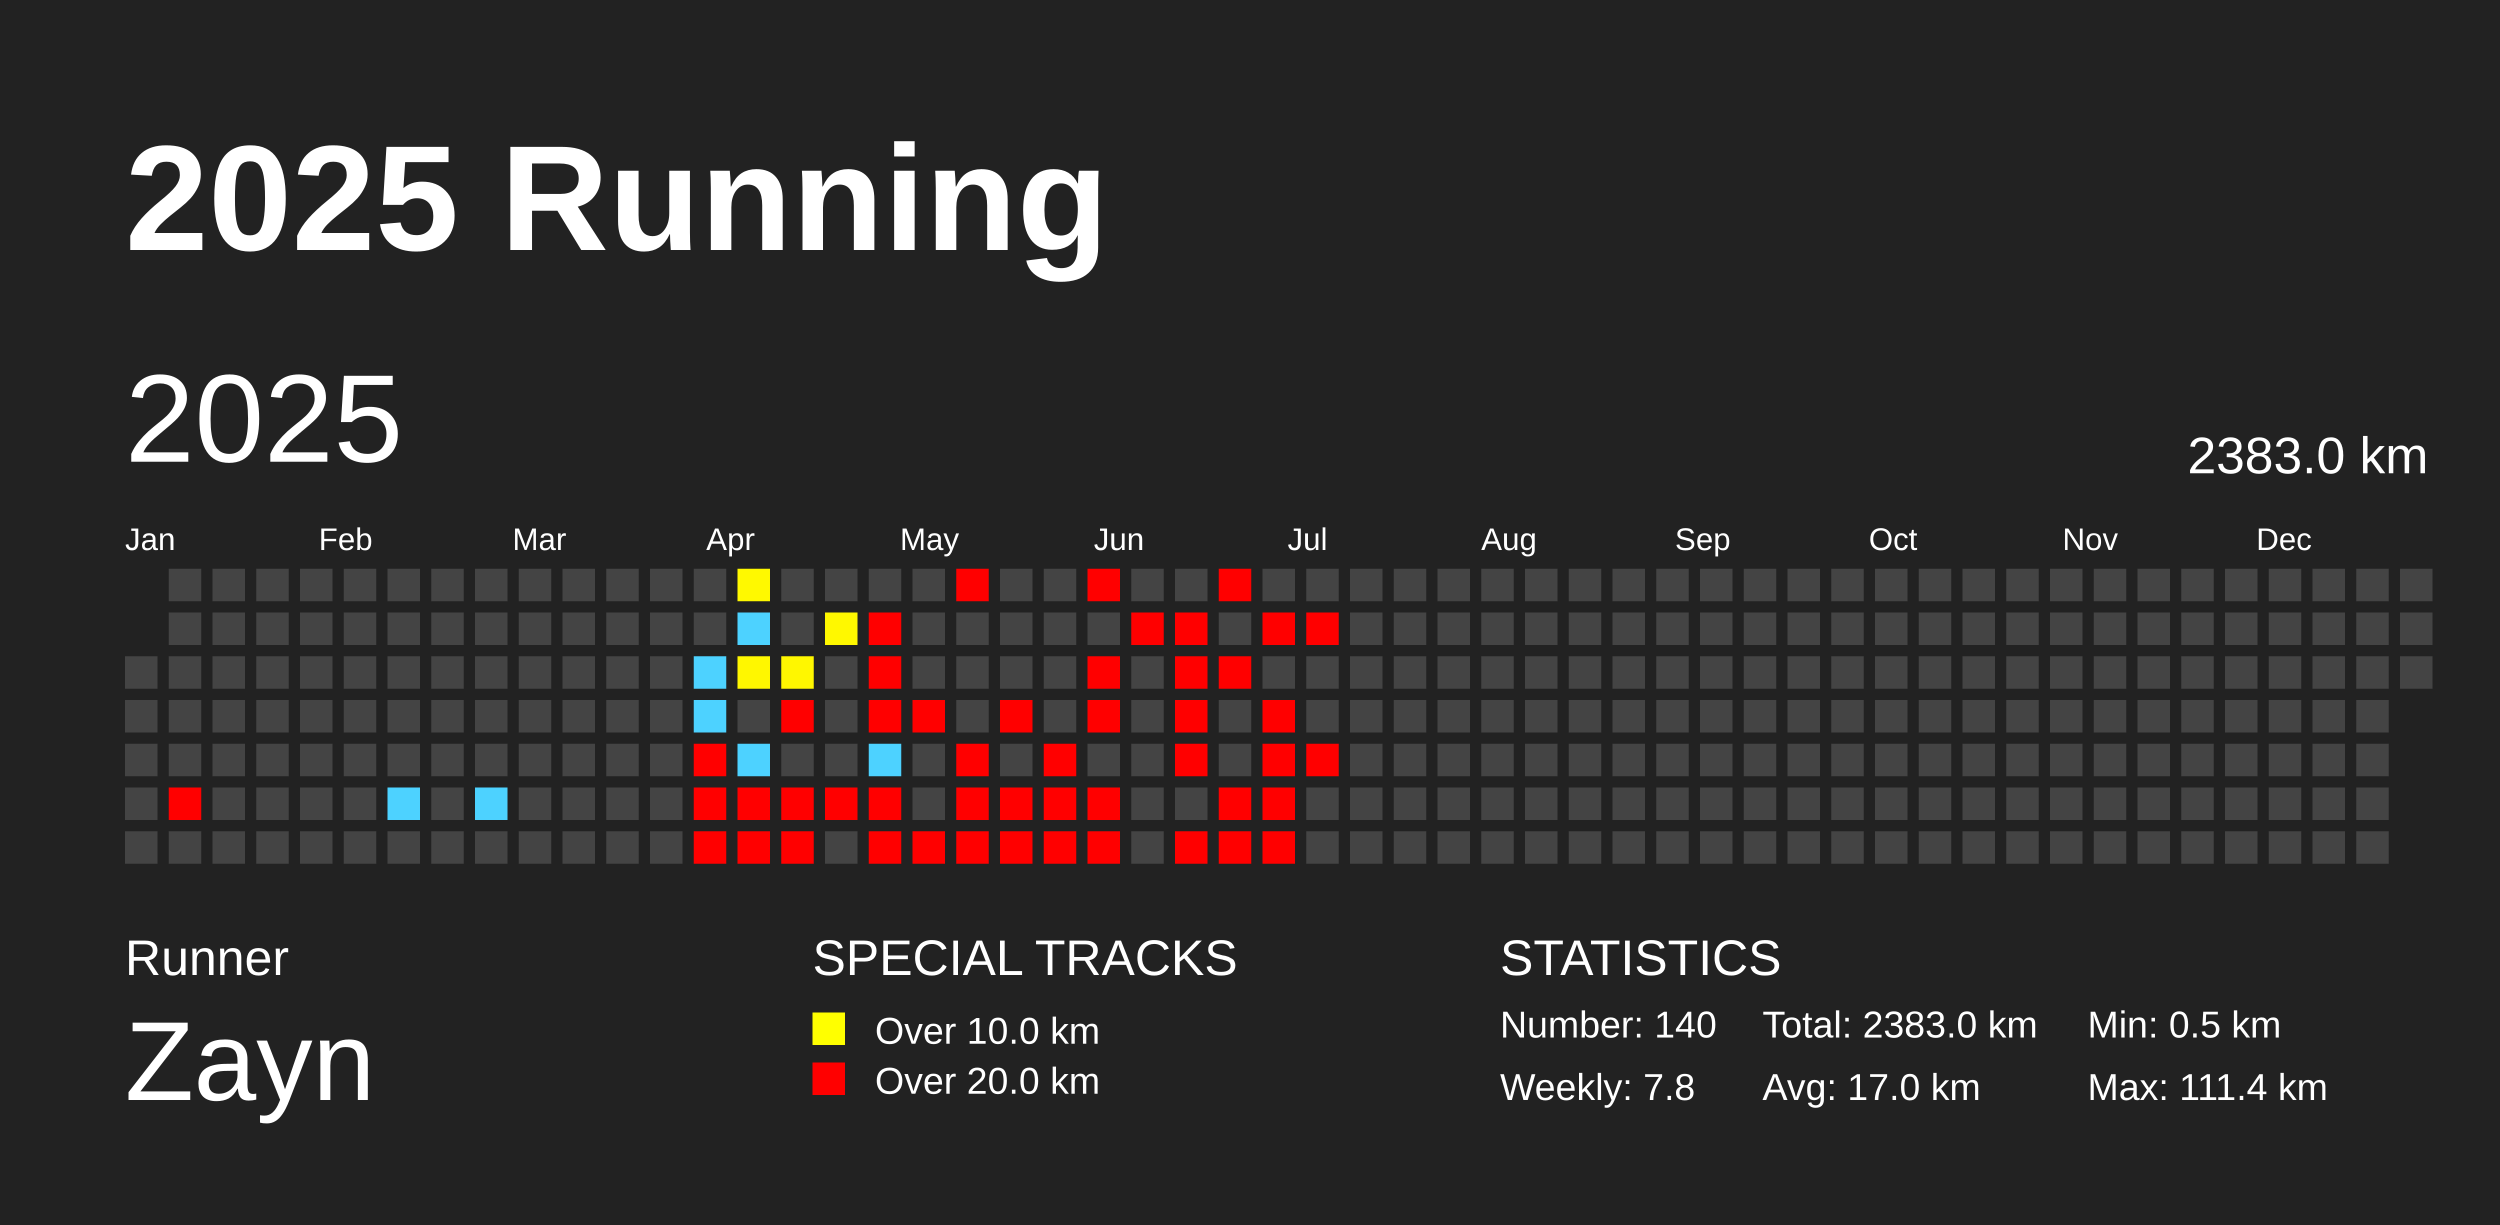
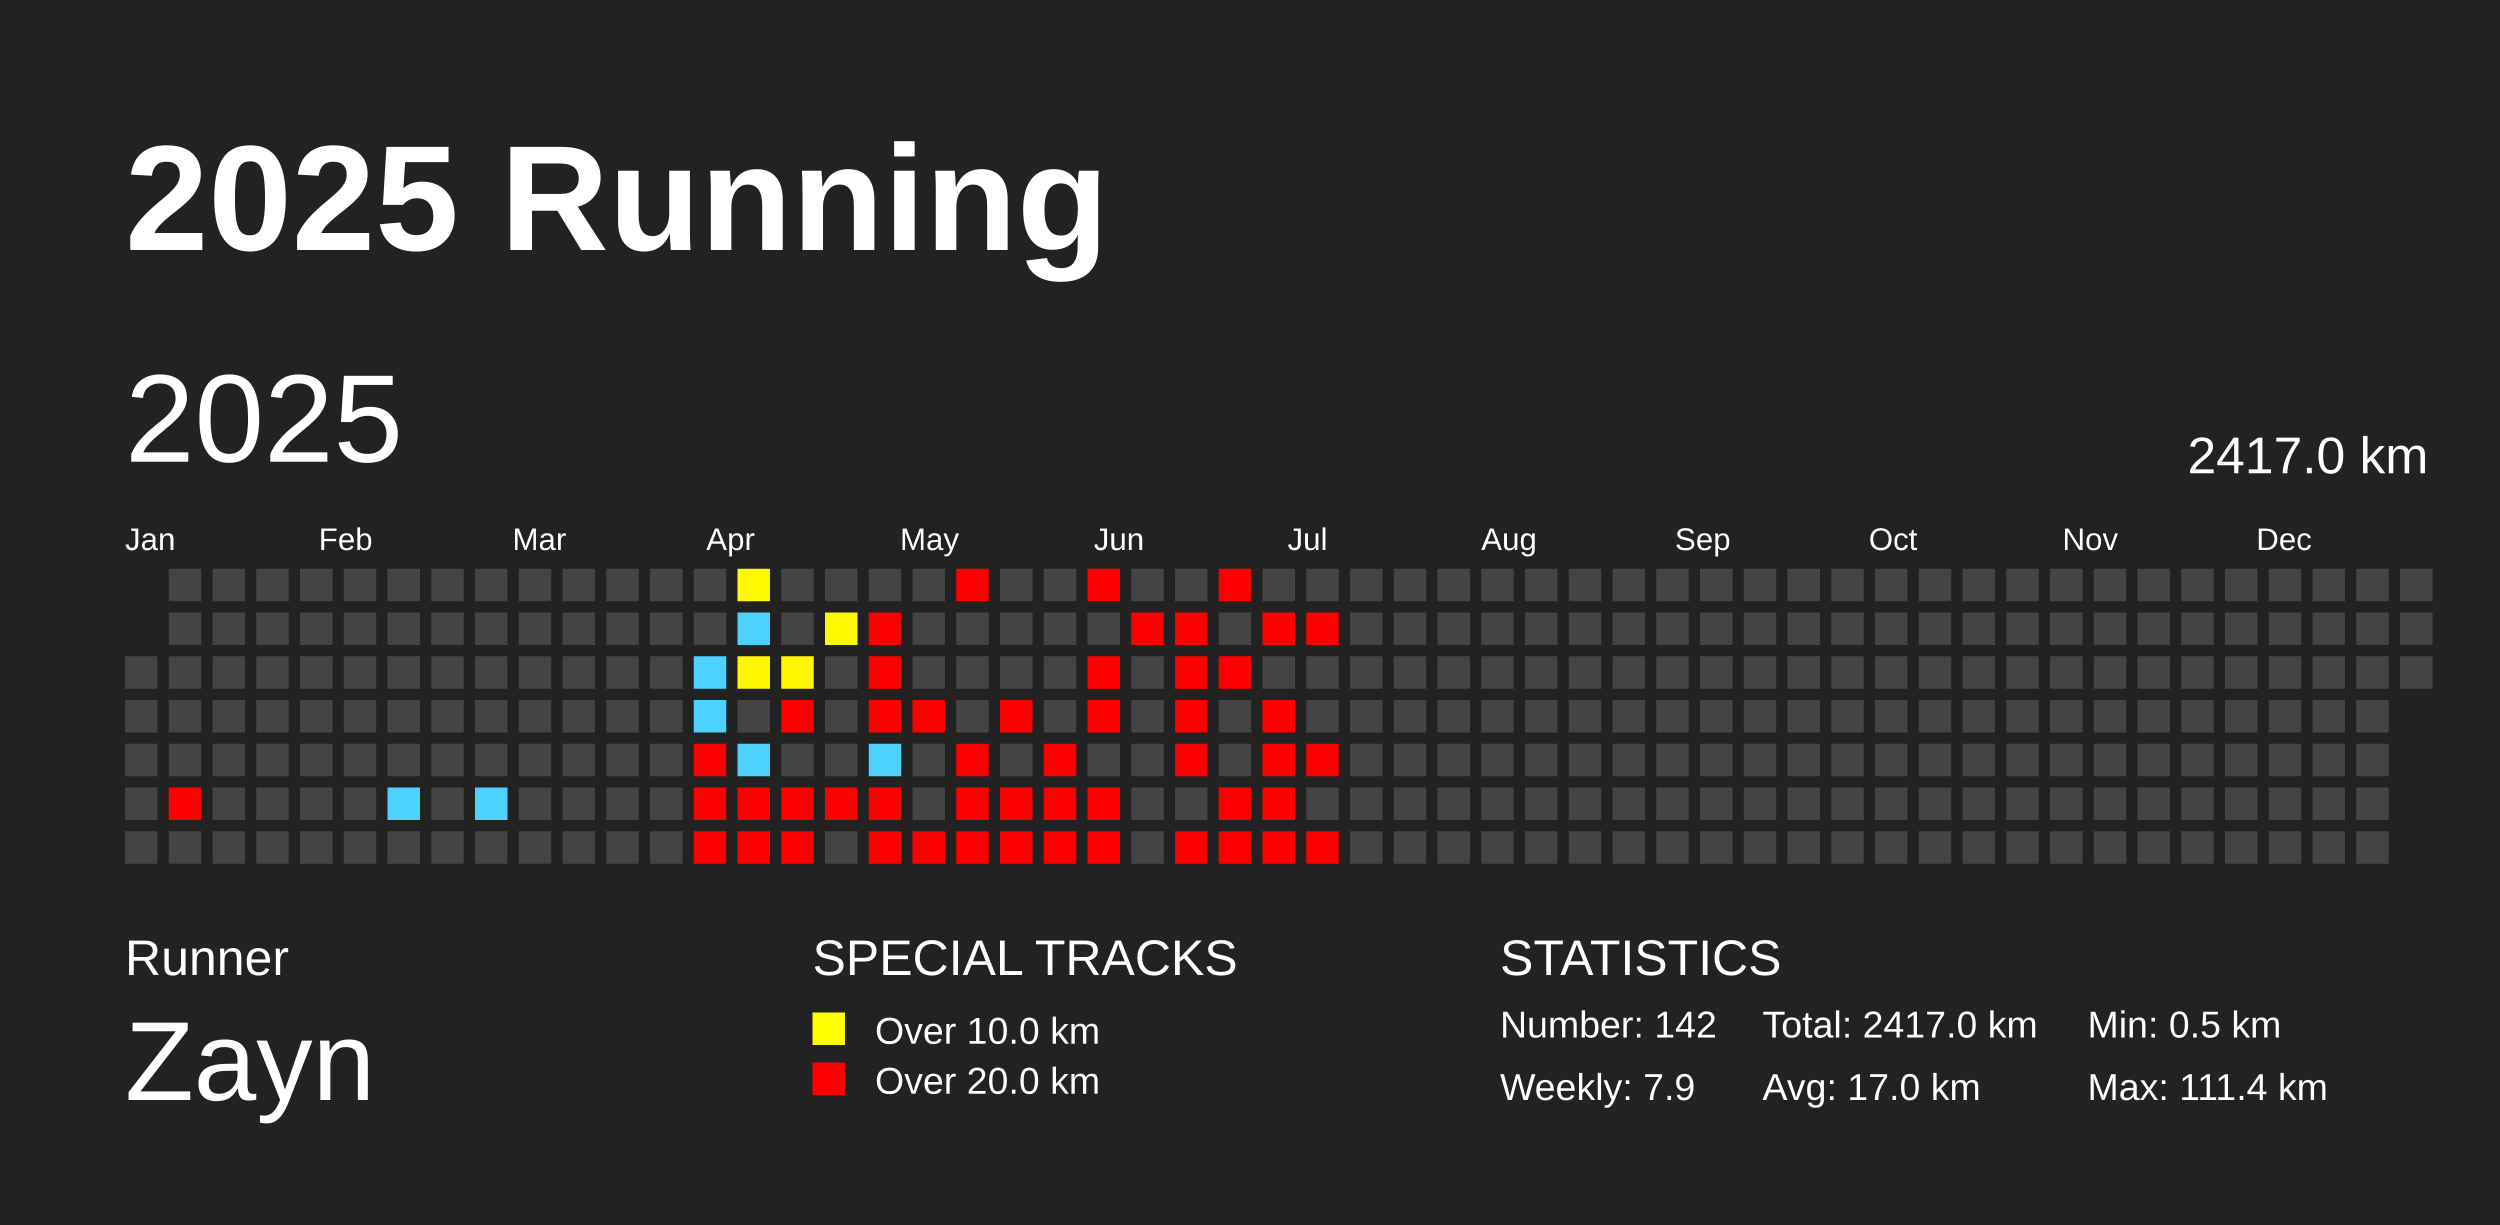
<svg xmlns="http://www.w3.org/2000/svg" baseProfile="full" height="98mm" version="1.1" viewBox="0,0,200,98" width="200mm">
  <defs />
  <rect fill="#222222" height="98" width="200" x="0" y="0" />
  <text fill="#FFFFFF" style="font-size:12px; font-family:Arial; font-weight:bold;" x="10" y="20">2025 Running</text>
  <text fill="#FFFFFF" style="font-size:4px; font-family:Arial" x="10" y="78">Runner</text>
  <text fill="#FFFFFF" style="font-size:9px; font-family:Arial" x="10" y="88">Zayn</text>
  <text fill="#FFFFFF" style="font-size:4px; font-family:Arial" x="65" y="78">SPECIAL TRACKS</text>
  <rect fill="yellow" height="2.6" width="2.6" x="65" y="81" />
  <text fill="#FFFFFF" style="font-size:3px; font-family:Arial" x="70" y="83.5">Over 10.0 km</text>
  <rect fill="red" height="2.6" width="2.6" x="65" y="85" />
  <text fill="#FFFFFF" style="font-size:3px; font-family:Arial" x="70" y="87.5">Over 20.0 km</text>
  <text fill="#FFFFFF" style="font-size:4px; font-family:Arial" x="120" y="78">STATISTICS</text>
-   <text fill="#FFFFFF" style="font-size:3px; font-family:Arial" x="120" y="83">Number: 140</text>
-   <text fill="#FFFFFF" style="font-size:3px; font-family:Arial" x="120" y="88">Weekly: 7.8</text>
-   <text fill="#FFFFFF" style="font-size:3px; font-family:Arial" x="141" y="83">Total: 2383.0 km</text>
+   <text fill="#FFFFFF" style="font-size:3px; font-family:Arial" x="120" y="83">Number: 142</text>
+   <text fill="#FFFFFF" style="font-size:3px; font-family:Arial" x="120" y="88">Weekly: 7.9</text>
+   <text fill="#FFFFFF" style="font-size:3px; font-family:Arial" x="141" y="83">Total: 2417.0 km</text>
  <text fill="#FFFFFF" style="font-size:3px; font-family:Arial" x="141" y="88">Avg: 17.0 km</text>
  <text fill="#FFFFFF" style="font-size:3px; font-family:Arial" x="167" y="83">Min: 0.5 km</text>
  <text fill="#FFFFFF" style="font-size:3px; font-family:Arial" x="167" y="88">Max: 111.4 km</text>
  <text dominant-baseline="hanging" fill="#FFFFFF" style="font-size:10.0px; font-family:Arial;" x="10" y="30">2025</text>
-   <text dominant-baseline="hanging" fill="#FFFFFF" style="font-size:4.125px; font-family:Arial;" x="175" y="35">2383.0 km</text>
+   <text dominant-baseline="hanging" fill="#FFFFFF" style="font-size:4.125px; font-family:Arial;" x="175" y="35">2417.0 km</text>
  <text fill="#FFFFFF" style="font-size:2.5px; font-family:Arial" x="10.0" y="44">Jan</text>
  <text fill="#FFFFFF" style="font-size:2.5px; font-family:Arial" x="25.5" y="44">Feb</text>
  <text fill="#FFFFFF" style="font-size:2.5px; font-family:Arial" x="41.0" y="44">Mar</text>
  <text fill="#FFFFFF" style="font-size:2.5px; font-family:Arial" x="56.5" y="44">Apr</text>
  <text fill="#FFFFFF" style="font-size:2.5px; font-family:Arial" x="72.0" y="44">May</text>
  <text fill="#FFFFFF" style="font-size:2.5px; font-family:Arial" x="87.5" y="44">Jun</text>
  <text fill="#FFFFFF" style="font-size:2.5px; font-family:Arial" x="103.0" y="44">Jul</text>
  <text fill="#FFFFFF" style="font-size:2.5px; font-family:Arial" x="118.5" y="44">Aug</text>
  <text fill="#FFFFFF" style="font-size:2.5px; font-family:Arial" x="134.0" y="44">Sep</text>
  <text fill="#FFFFFF" style="font-size:2.5px; font-family:Arial" x="149.5" y="44">Oct</text>
  <text fill="#FFFFFF" style="font-size:2.5px; font-family:Arial" x="165.0" y="44">Nov</text>
  <text fill="#FFFFFF" style="font-size:2.5px; font-family:Arial" x="180.5" y="44">Dec</text>
  <rect fill="#444444" height="2.6" width="2.6" x="10.0" y="52.5" />
  <rect fill="#444444" height="2.6" width="2.6" x="10.0" y="56.0" />
  <rect fill="#444444" height="2.6" width="2.6" x="10.0" y="59.5" />
  <rect fill="#444444" height="2.6" width="2.6" x="10.0" y="63.0" />
  <rect fill="#444444" height="2.6" width="2.6" x="10.0" y="66.5" />
  <rect fill="#444444" height="2.6" width="2.6" x="13.5" y="45.5" />
  <rect fill="#444444" height="2.6" width="2.6" x="13.5" y="49.0" />
  <rect fill="#444444" height="2.6" width="2.6" x="13.5" y="52.5" />
  <rect fill="#444444" height="2.6" width="2.6" x="13.5" y="56.0" />
  <rect fill="#444444" height="2.6" width="2.6" x="13.5" y="59.5" />
  <rect fill="red" height="2.6" width="2.6" x="13.5" y="63.0" />
  <rect fill="#444444" height="2.6" width="2.6" x="13.5" y="66.5" />
  <rect fill="#444444" height="2.6" width="2.6" x="17.0" y="45.5" />
  <rect fill="#444444" height="2.6" width="2.6" x="17.0" y="49.0" />
  <rect fill="#444444" height="2.6" width="2.6" x="17.0" y="52.5" />
  <rect fill="#444444" height="2.6" width="2.6" x="17.0" y="56.0" />
  <rect fill="#444444" height="2.6" width="2.6" x="17.0" y="59.5" />
  <rect fill="#444444" height="2.6" width="2.6" x="17.0" y="63.0" />
  <rect fill="#444444" height="2.6" width="2.6" x="17.0" y="66.5" />
  <rect fill="#444444" height="2.6" width="2.6" x="20.5" y="45.5" />
  <rect fill="#444444" height="2.6" width="2.6" x="20.5" y="49.0" />
  <rect fill="#444444" height="2.6" width="2.6" x="20.5" y="52.5" />
  <rect fill="#444444" height="2.6" width="2.6" x="20.5" y="56.0" />
  <rect fill="#444444" height="2.6" width="2.6" x="20.5" y="59.5" />
  <rect fill="#444444" height="2.6" width="2.6" x="20.5" y="63.0" />
  <rect fill="#444444" height="2.6" width="2.6" x="20.5" y="66.5" />
  <rect fill="#444444" height="2.6" width="2.6" x="24.0" y="45.5" />
  <rect fill="#444444" height="2.6" width="2.6" x="24.0" y="49.0" />
  <rect fill="#444444" height="2.6" width="2.6" x="24.0" y="52.5" />
  <rect fill="#444444" height="2.6" width="2.6" x="24.0" y="56.0" />
  <rect fill="#444444" height="2.6" width="2.6" x="24.0" y="59.5" />
  <rect fill="#444444" height="2.6" width="2.6" x="24.0" y="63.0" />
  <rect fill="#444444" height="2.6" width="2.6" x="24.0" y="66.5" />
  <rect fill="#444444" height="2.6" width="2.6" x="27.5" y="45.5" />
  <rect fill="#444444" height="2.6" width="2.6" x="27.5" y="49.0" />
  <rect fill="#444444" height="2.6" width="2.6" x="27.5" y="52.5" />
  <rect fill="#444444" height="2.6" width="2.6" x="27.5" y="56.0" />
  <rect fill="#444444" height="2.6" width="2.6" x="27.5" y="59.5" />
  <rect fill="#444444" height="2.6" width="2.6" x="27.5" y="63.0" />
  <rect fill="#444444" height="2.6" width="2.6" x="27.5" y="66.5" />
  <rect fill="#444444" height="2.6" width="2.6" x="31.0" y="45.5" />
  <rect fill="#444444" height="2.6" width="2.6" x="31.0" y="49.0" />
  <rect fill="#444444" height="2.6" width="2.6" x="31.0" y="52.5" />
  <rect fill="#444444" height="2.6" width="2.6" x="31.0" y="56.0" />
  <rect fill="#444444" height="2.6" width="2.6" x="31.0" y="59.5" />
  <rect fill="#4dd2ff" height="2.6" width="2.6" x="31.0" y="63.0" />
  <rect fill="#444444" height="2.6" width="2.6" x="31.0" y="66.5" />
  <rect fill="#444444" height="2.6" width="2.6" x="34.5" y="45.5" />
  <rect fill="#444444" height="2.6" width="2.6" x="34.5" y="49.0" />
  <rect fill="#444444" height="2.6" width="2.6" x="34.5" y="52.5" />
  <rect fill="#444444" height="2.6" width="2.6" x="34.5" y="56.0" />
  <rect fill="#444444" height="2.6" width="2.6" x="34.5" y="59.5" />
  <rect fill="#444444" height="2.6" width="2.6" x="34.5" y="63.0" />
  <rect fill="#444444" height="2.6" width="2.6" x="34.5" y="66.5" />
  <rect fill="#444444" height="2.6" width="2.6" x="38.0" y="45.5" />
  <rect fill="#444444" height="2.6" width="2.6" x="38.0" y="49.0" />
  <rect fill="#444444" height="2.6" width="2.6" x="38.0" y="52.5" />
  <rect fill="#444444" height="2.6" width="2.6" x="38.0" y="56.0" />
  <rect fill="#444444" height="2.6" width="2.6" x="38.0" y="59.5" />
  <rect fill="#4dd2ff" height="2.6" width="2.6" x="38.0" y="63.0" />
  <rect fill="#444444" height="2.6" width="2.6" x="38.0" y="66.5" />
  <rect fill="#444444" height="2.6" width="2.6" x="41.5" y="45.5" />
  <rect fill="#444444" height="2.6" width="2.6" x="41.5" y="49.0" />
  <rect fill="#444444" height="2.6" width="2.6" x="41.5" y="52.5" />
  <rect fill="#444444" height="2.6" width="2.6" x="41.5" y="56.0" />
  <rect fill="#444444" height="2.6" width="2.6" x="41.5" y="59.5" />
  <rect fill="#444444" height="2.6" width="2.6" x="41.5" y="63.0" />
  <rect fill="#444444" height="2.6" width="2.6" x="41.5" y="66.5" />
  <rect fill="#444444" height="2.6" width="2.6" x="45.0" y="45.5" />
  <rect fill="#444444" height="2.6" width="2.6" x="45.0" y="49.0" />
  <rect fill="#444444" height="2.6" width="2.6" x="45.0" y="52.5" />
  <rect fill="#444444" height="2.6" width="2.6" x="45.0" y="56.0" />
  <rect fill="#444444" height="2.6" width="2.6" x="45.0" y="59.5" />
  <rect fill="#444444" height="2.6" width="2.6" x="45.0" y="63.0" />
  <rect fill="#444444" height="2.6" width="2.6" x="45.0" y="66.5" />
  <rect fill="#444444" height="2.6" width="2.6" x="48.5" y="45.5" />
  <rect fill="#444444" height="2.6" width="2.6" x="48.5" y="49.0" />
  <rect fill="#444444" height="2.6" width="2.6" x="48.5" y="52.5" />
  <rect fill="#444444" height="2.6" width="2.6" x="48.5" y="56.0" />
  <rect fill="#444444" height="2.6" width="2.6" x="48.5" y="59.5" />
  <rect fill="#444444" height="2.6" width="2.6" x="48.5" y="63.0" />
  <rect fill="#444444" height="2.6" width="2.6" x="48.5" y="66.5" />
  <rect fill="#444444" height="2.6" width="2.6" x="52.0" y="45.5" />
  <rect fill="#444444" height="2.6" width="2.6" x="52.0" y="49.0" />
  <rect fill="#444444" height="2.6" width="2.6" x="52.0" y="52.5" />
  <rect fill="#444444" height="2.6" width="2.6" x="52.0" y="56.0" />
  <rect fill="#444444" height="2.6" width="2.6" x="52.0" y="59.5" />
  <rect fill="#444444" height="2.6" width="2.6" x="52.0" y="63.0" />
  <rect fill="#444444" height="2.6" width="2.6" x="52.0" y="66.5" />
  <rect fill="#444444" height="2.6" width="2.6" x="55.5" y="45.5" />
  <rect fill="#444444" height="2.6" width="2.6" x="55.5" y="49.0" />
  <rect fill="#4dd2ff" height="2.6" width="2.6" x="55.5" y="52.5" />
  <rect fill="#4dd2ff" height="2.6" width="2.6" x="55.5" y="56.0" />
  <rect fill="red" height="2.6" width="2.6" x="55.5" y="59.5" />
  <rect fill="red" height="2.6" width="2.6" x="55.5" y="63.0" />
  <rect fill="red" height="2.6" width="2.6" x="55.5" y="66.5" />
  <rect fill="#fff900" height="2.6" width="2.6" x="59.0" y="45.5" />
  <rect fill="#4dd2ff" height="2.6" width="2.6" x="59.0" y="49.0" />
  <rect fill="#fff700" height="2.6" width="2.6" x="59.0" y="52.5" />
  <rect fill="#444444" height="2.6" width="2.6" x="59.0" y="56.0" />
  <rect fill="#4dd2ff" height="2.6" width="2.6" x="59.0" y="59.5" />
  <rect fill="red" height="2.6" width="2.6" x="59.0" y="63.0" />
  <rect fill="red" height="2.6" width="2.6" x="59.0" y="66.5" />
  <rect fill="#444444" height="2.6" width="2.6" x="62.5" y="45.5" />
  <rect fill="#444444" height="2.6" width="2.6" x="62.5" y="49.0" />
  <rect fill="#fff700" height="2.6" width="2.6" x="62.5" y="52.5" />
  <rect fill="red" height="2.6" width="2.6" x="62.5" y="56.0" />
  <rect fill="#444444" height="2.6" width="2.6" x="62.5" y="59.5" />
  <rect fill="red" height="2.6" width="2.6" x="62.5" y="63.0" />
  <rect fill="red" height="2.6" width="2.6" x="62.5" y="66.5" />
  <rect fill="#444444" height="2.6" width="2.6" x="66.0" y="45.5" />
  <rect fill="#fff800" height="2.6" width="2.6" x="66.0" y="49.0" />
  <rect fill="#444444" height="2.6" width="2.6" x="66.0" y="52.5" />
  <rect fill="#444444" height="2.6" width="2.6" x="66.0" y="56.0" />
  <rect fill="#444444" height="2.6" width="2.6" x="66.0" y="59.5" />
  <rect fill="red" height="2.6" width="2.6" x="66.0" y="63.0" />
  <rect fill="#444444" height="2.6" width="2.6" x="66.0" y="66.5" />
  <rect fill="#444444" height="2.6" width="2.6" x="69.5" y="45.5" />
  <rect fill="red" height="2.6" width="2.6" x="69.5" y="49.0" />
  <rect fill="red" height="2.6" width="2.6" x="69.5" y="52.5" />
  <rect fill="red" height="2.6" width="2.6" x="69.5" y="56.0" />
  <rect fill="#4dd2ff" height="2.6" width="2.6" x="69.5" y="59.5" />
  <rect fill="red" height="2.6" width="2.6" x="69.5" y="63.0" />
  <rect fill="red" height="2.6" width="2.6" x="69.5" y="66.5" />
  <rect fill="#444444" height="2.6" width="2.6" x="73.0" y="45.5" />
  <rect fill="#444444" height="2.6" width="2.6" x="73.0" y="49.0" />
  <rect fill="#444444" height="2.6" width="2.6" x="73.0" y="52.5" />
  <rect fill="red" height="2.6" width="2.6" x="73.0" y="56.0" />
  <rect fill="#444444" height="2.6" width="2.6" x="73.0" y="59.5" />
  <rect fill="#444444" height="2.6" width="2.6" x="73.0" y="63.0" />
  <rect fill="red" height="2.6" width="2.6" x="73.0" y="66.5" />
  <rect fill="red" height="2.6" width="2.6" x="76.5" y="45.5" />
  <rect fill="#444444" height="2.6" width="2.6" x="76.5" y="49.0" />
  <rect fill="#444444" height="2.6" width="2.6" x="76.5" y="52.5" />
  <rect fill="#444444" height="2.6" width="2.6" x="76.5" y="56.0" />
  <rect fill="red" height="2.6" width="2.6" x="76.5" y="59.5" />
  <rect fill="red" height="2.6" width="2.6" x="76.5" y="63.0" />
  <rect fill="red" height="2.6" width="2.6" x="76.5" y="66.5" />
  <rect fill="#444444" height="2.6" width="2.6" x="80.0" y="45.5" />
  <rect fill="#444444" height="2.6" width="2.6" x="80.0" y="49.0" />
  <rect fill="#444444" height="2.6" width="2.6" x="80.0" y="52.5" />
  <rect fill="red" height="2.6" width="2.6" x="80.0" y="56.0" />
  <rect fill="#444444" height="2.6" width="2.6" x="80.0" y="59.5" />
  <rect fill="red" height="2.6" width="2.6" x="80.0" y="63.0" />
  <rect fill="red" height="2.6" width="2.6" x="80.0" y="66.5" />
  <rect fill="#444444" height="2.6" width="2.6" x="83.5" y="45.5" />
  <rect fill="#444444" height="2.6" width="2.6" x="83.5" y="49.0" />
  <rect fill="#444444" height="2.6" width="2.6" x="83.5" y="52.5" />
  <rect fill="#444444" height="2.6" width="2.6" x="83.5" y="56.0" />
  <rect fill="red" height="2.6" width="2.6" x="83.5" y="59.5" />
  <rect fill="red" height="2.6" width="2.6" x="83.5" y="63.0" />
  <rect fill="red" height="2.6" width="2.6" x="83.5" y="66.5" />
  <rect fill="red" height="2.6" width="2.6" x="87.0" y="45.5" />
  <rect fill="#444444" height="2.6" width="2.6" x="87.0" y="49.0" />
  <rect fill="red" height="2.6" width="2.6" x="87.0" y="52.5" />
  <rect fill="red" height="2.6" width="2.6" x="87.0" y="56.0" />
  <rect fill="#444444" height="2.6" width="2.6" x="87.0" y="59.5" />
  <rect fill="red" height="2.6" width="2.6" x="87.0" y="63.0" />
  <rect fill="red" height="2.6" width="2.6" x="87.0" y="66.5" />
  <rect fill="#444444" height="2.6" width="2.6" x="90.5" y="45.5" />
  <rect fill="red" height="2.6" width="2.6" x="90.5" y="49.0" />
  <rect fill="#444444" height="2.6" width="2.6" x="90.5" y="52.5" />
  <rect fill="#444444" height="2.6" width="2.6" x="90.5" y="56.0" />
  <rect fill="#444444" height="2.6" width="2.6" x="90.5" y="59.5" />
  <rect fill="#444444" height="2.6" width="2.6" x="90.5" y="63.0" />
  <rect fill="#444444" height="2.6" width="2.6" x="90.5" y="66.5" />
  <rect fill="#444444" height="2.6" width="2.6" x="94.0" y="45.5" />
  <rect fill="red" height="2.6" width="2.6" x="94.0" y="49.0" />
  <rect fill="red" height="2.6" width="2.6" x="94.0" y="52.5" />
  <rect fill="red" height="2.6" width="2.6" x="94.0" y="56.0" />
  <rect fill="red" height="2.6" width="2.6" x="94.0" y="59.5" />
  <rect fill="#444444" height="2.6" width="2.6" x="94.0" y="63.0" />
  <rect fill="red" height="2.6" width="2.6" x="94.0" y="66.5" />
  <rect fill="red" height="2.6" width="2.6" x="97.5" y="45.5" />
  <rect fill="#444444" height="2.6" width="2.6" x="97.5" y="49.0" />
  <rect fill="red" height="2.6" width="2.6" x="97.5" y="52.5" />
  <rect fill="#444444" height="2.6" width="2.6" x="97.5" y="56.0" />
  <rect fill="#444444" height="2.6" width="2.6" x="97.5" y="59.5" />
  <rect fill="red" height="2.6" width="2.6" x="97.5" y="63.0" />
  <rect fill="red" height="2.6" width="2.6" x="97.5" y="66.5" />
  <rect fill="#444444" height="2.6" width="2.6" x="101.0" y="45.5" />
  <rect fill="red" height="2.6" width="2.6" x="101.0" y="49.0" />
  <rect fill="#444444" height="2.6" width="2.6" x="101.0" y="52.5" />
  <rect fill="red" height="2.6" width="2.6" x="101.0" y="56.0" />
  <rect fill="red" height="2.6" width="2.6" x="101.0" y="59.5" />
  <rect fill="red" height="2.6" width="2.6" x="101.0" y="63.0" />
  <rect fill="red" height="2.6" width="2.6" x="101.0" y="66.5" />
  <rect fill="#444444" height="2.6" width="2.6" x="104.5" y="45.5" />
  <rect fill="red" height="2.6" width="2.6" x="104.5" y="49.0" />
  <rect fill="#444444" height="2.6" width="2.6" x="104.5" y="52.5" />
  <rect fill="#444444" height="2.6" width="2.6" x="104.5" y="56.0" />
  <rect fill="red" height="2.6" width="2.6" x="104.5" y="59.5" />
  <rect fill="#444444" height="2.6" width="2.6" x="104.5" y="63.0" />
-   <rect fill="#444444" height="2.6" width="2.6" x="104.5" y="66.5" />
+   <rect fill="red" height="2.6" width="2.6" x="104.5" y="66.5" />
  <rect fill="#444444" height="2.6" width="2.6" x="108.0" y="45.5" />
  <rect fill="#444444" height="2.6" width="2.6" x="108.0" y="49.0" />
  <rect fill="#444444" height="2.6" width="2.6" x="108.0" y="52.5" />
  <rect fill="#444444" height="2.6" width="2.6" x="108.0" y="56.0" />
  <rect fill="#444444" height="2.6" width="2.6" x="108.0" y="59.5" />
  <rect fill="#444444" height="2.6" width="2.6" x="108.0" y="63.0" />
  <rect fill="#444444" height="2.6" width="2.6" x="108.0" y="66.5" />
  <rect fill="#444444" height="2.6" width="2.6" x="111.5" y="45.5" />
  <rect fill="#444444" height="2.6" width="2.6" x="111.5" y="49.0" />
  <rect fill="#444444" height="2.6" width="2.6" x="111.5" y="52.5" />
  <rect fill="#444444" height="2.6" width="2.6" x="111.5" y="56.0" />
  <rect fill="#444444" height="2.6" width="2.6" x="111.5" y="59.5" />
  <rect fill="#444444" height="2.6" width="2.6" x="111.5" y="63.0" />
  <rect fill="#444444" height="2.6" width="2.6" x="111.5" y="66.5" />
  <rect fill="#444444" height="2.6" width="2.6" x="115.0" y="45.5" />
  <rect fill="#444444" height="2.6" width="2.6" x="115.0" y="49.0" />
  <rect fill="#444444" height="2.6" width="2.6" x="115.0" y="52.5" />
  <rect fill="#444444" height="2.6" width="2.6" x="115.0" y="56.0" />
  <rect fill="#444444" height="2.6" width="2.6" x="115.0" y="59.5" />
  <rect fill="#444444" height="2.6" width="2.6" x="115.0" y="63.0" />
  <rect fill="#444444" height="2.6" width="2.6" x="115.0" y="66.5" />
  <rect fill="#444444" height="2.6" width="2.6" x="118.5" y="45.5" />
  <rect fill="#444444" height="2.6" width="2.6" x="118.5" y="49.0" />
  <rect fill="#444444" height="2.6" width="2.6" x="118.5" y="52.5" />
  <rect fill="#444444" height="2.6" width="2.6" x="118.5" y="56.0" />
  <rect fill="#444444" height="2.6" width="2.6" x="118.5" y="59.5" />
  <rect fill="#444444" height="2.6" width="2.6" x="118.5" y="63.0" />
  <rect fill="#444444" height="2.6" width="2.6" x="118.5" y="66.5" />
  <rect fill="#444444" height="2.6" width="2.6" x="122.0" y="45.5" />
  <rect fill="#444444" height="2.6" width="2.6" x="122.0" y="49.0" />
  <rect fill="#444444" height="2.6" width="2.6" x="122.0" y="52.5" />
  <rect fill="#444444" height="2.6" width="2.6" x="122.0" y="56.0" />
  <rect fill="#444444" height="2.6" width="2.6" x="122.0" y="59.5" />
  <rect fill="#444444" height="2.6" width="2.6" x="122.0" y="63.0" />
  <rect fill="#444444" height="2.6" width="2.6" x="122.0" y="66.5" />
  <rect fill="#444444" height="2.6" width="2.6" x="125.5" y="45.5" />
  <rect fill="#444444" height="2.6" width="2.6" x="125.5" y="49.0" />
  <rect fill="#444444" height="2.6" width="2.6" x="125.5" y="52.5" />
  <rect fill="#444444" height="2.6" width="2.6" x="125.5" y="56.0" />
  <rect fill="#444444" height="2.6" width="2.6" x="125.5" y="59.5" />
  <rect fill="#444444" height="2.6" width="2.6" x="125.5" y="63.0" />
  <rect fill="#444444" height="2.6" width="2.6" x="125.5" y="66.5" />
  <rect fill="#444444" height="2.6" width="2.6" x="129.0" y="45.5" />
  <rect fill="#444444" height="2.6" width="2.6" x="129.0" y="49.0" />
  <rect fill="#444444" height="2.6" width="2.6" x="129.0" y="52.5" />
  <rect fill="#444444" height="2.6" width="2.6" x="129.0" y="56.0" />
  <rect fill="#444444" height="2.6" width="2.6" x="129.0" y="59.5" />
  <rect fill="#444444" height="2.6" width="2.6" x="129.0" y="63.0" />
  <rect fill="#444444" height="2.6" width="2.6" x="129.0" y="66.5" />
  <rect fill="#444444" height="2.6" width="2.6" x="132.5" y="45.5" />
  <rect fill="#444444" height="2.6" width="2.6" x="132.5" y="49.0" />
  <rect fill="#444444" height="2.6" width="2.6" x="132.5" y="52.5" />
  <rect fill="#444444" height="2.6" width="2.6" x="132.5" y="56.0" />
  <rect fill="#444444" height="2.6" width="2.6" x="132.5" y="59.5" />
  <rect fill="#444444" height="2.6" width="2.6" x="132.5" y="63.0" />
  <rect fill="#444444" height="2.6" width="2.6" x="132.5" y="66.5" />
  <rect fill="#444444" height="2.6" width="2.6" x="136.0" y="45.5" />
  <rect fill="#444444" height="2.6" width="2.6" x="136.0" y="49.0" />
  <rect fill="#444444" height="2.6" width="2.6" x="136.0" y="52.5" />
  <rect fill="#444444" height="2.6" width="2.6" x="136.0" y="56.0" />
  <rect fill="#444444" height="2.6" width="2.6" x="136.0" y="59.5" />
  <rect fill="#444444" height="2.6" width="2.6" x="136.0" y="63.0" />
  <rect fill="#444444" height="2.6" width="2.6" x="136.0" y="66.5" />
  <rect fill="#444444" height="2.6" width="2.6" x="139.5" y="45.5" />
  <rect fill="#444444" height="2.6" width="2.6" x="139.5" y="49.0" />
  <rect fill="#444444" height="2.6" width="2.6" x="139.5" y="52.5" />
  <rect fill="#444444" height="2.6" width="2.6" x="139.5" y="56.0" />
  <rect fill="#444444" height="2.6" width="2.6" x="139.5" y="59.5" />
  <rect fill="#444444" height="2.6" width="2.6" x="139.5" y="63.0" />
  <rect fill="#444444" height="2.6" width="2.6" x="139.5" y="66.5" />
  <rect fill="#444444" height="2.6" width="2.6" x="143.0" y="45.5" />
  <rect fill="#444444" height="2.6" width="2.6" x="143.0" y="49.0" />
  <rect fill="#444444" height="2.6" width="2.6" x="143.0" y="52.5" />
  <rect fill="#444444" height="2.6" width="2.6" x="143.0" y="56.0" />
  <rect fill="#444444" height="2.6" width="2.6" x="143.0" y="59.5" />
  <rect fill="#444444" height="2.6" width="2.6" x="143.0" y="63.0" />
  <rect fill="#444444" height="2.6" width="2.6" x="143.0" y="66.5" />
  <rect fill="#444444" height="2.6" width="2.6" x="146.5" y="45.5" />
  <rect fill="#444444" height="2.6" width="2.6" x="146.5" y="49.0" />
  <rect fill="#444444" height="2.6" width="2.6" x="146.5" y="52.5" />
  <rect fill="#444444" height="2.6" width="2.6" x="146.5" y="56.0" />
  <rect fill="#444444" height="2.6" width="2.6" x="146.5" y="59.5" />
  <rect fill="#444444" height="2.6" width="2.6" x="146.5" y="63.0" />
  <rect fill="#444444" height="2.6" width="2.6" x="146.5" y="66.5" />
  <rect fill="#444444" height="2.6" width="2.6" x="150.0" y="45.5" />
  <rect fill="#444444" height="2.6" width="2.6" x="150.0" y="49.0" />
  <rect fill="#444444" height="2.6" width="2.6" x="150.0" y="52.5" />
  <rect fill="#444444" height="2.6" width="2.6" x="150.0" y="56.0" />
  <rect fill="#444444" height="2.6" width="2.6" x="150.0" y="59.5" />
  <rect fill="#444444" height="2.6" width="2.6" x="150.0" y="63.0" />
  <rect fill="#444444" height="2.6" width="2.6" x="150.0" y="66.5" />
  <rect fill="#444444" height="2.6" width="2.6" x="153.5" y="45.5" />
  <rect fill="#444444" height="2.6" width="2.6" x="153.5" y="49.0" />
  <rect fill="#444444" height="2.6" width="2.6" x="153.5" y="52.5" />
  <rect fill="#444444" height="2.6" width="2.6" x="153.5" y="56.0" />
  <rect fill="#444444" height="2.6" width="2.6" x="153.5" y="59.5" />
  <rect fill="#444444" height="2.6" width="2.6" x="153.5" y="63.0" />
  <rect fill="#444444" height="2.6" width="2.6" x="153.5" y="66.5" />
  <rect fill="#444444" height="2.6" width="2.6" x="157.0" y="45.5" />
  <rect fill="#444444" height="2.6" width="2.6" x="157.0" y="49.0" />
  <rect fill="#444444" height="2.6" width="2.6" x="157.0" y="52.5" />
  <rect fill="#444444" height="2.6" width="2.6" x="157.0" y="56.0" />
  <rect fill="#444444" height="2.6" width="2.6" x="157.0" y="59.5" />
  <rect fill="#444444" height="2.6" width="2.6" x="157.0" y="63.0" />
  <rect fill="#444444" height="2.6" width="2.6" x="157.0" y="66.5" />
  <rect fill="#444444" height="2.6" width="2.6" x="160.5" y="45.5" />
  <rect fill="#444444" height="2.6" width="2.6" x="160.5" y="49.0" />
  <rect fill="#444444" height="2.6" width="2.6" x="160.5" y="52.5" />
  <rect fill="#444444" height="2.6" width="2.6" x="160.5" y="56.0" />
  <rect fill="#444444" height="2.6" width="2.6" x="160.5" y="59.5" />
  <rect fill="#444444" height="2.6" width="2.6" x="160.5" y="63.0" />
  <rect fill="#444444" height="2.6" width="2.6" x="160.5" y="66.5" />
  <rect fill="#444444" height="2.6" width="2.6" x="164.0" y="45.5" />
  <rect fill="#444444" height="2.6" width="2.6" x="164.0" y="49.0" />
  <rect fill="#444444" height="2.6" width="2.6" x="164.0" y="52.5" />
  <rect fill="#444444" height="2.6" width="2.6" x="164.0" y="56.0" />
  <rect fill="#444444" height="2.6" width="2.6" x="164.0" y="59.5" />
  <rect fill="#444444" height="2.6" width="2.6" x="164.0" y="63.0" />
  <rect fill="#444444" height="2.6" width="2.6" x="164.0" y="66.5" />
  <rect fill="#444444" height="2.6" width="2.6" x="167.5" y="45.5" />
  <rect fill="#444444" height="2.6" width="2.6" x="167.5" y="49.0" />
  <rect fill="#444444" height="2.6" width="2.6" x="167.5" y="52.5" />
  <rect fill="#444444" height="2.6" width="2.6" x="167.5" y="56.0" />
  <rect fill="#444444" height="2.6" width="2.6" x="167.5" y="59.5" />
  <rect fill="#444444" height="2.6" width="2.6" x="167.5" y="63.0" />
  <rect fill="#444444" height="2.6" width="2.6" x="167.5" y="66.5" />
  <rect fill="#444444" height="2.6" width="2.6" x="171.0" y="45.5" />
  <rect fill="#444444" height="2.6" width="2.6" x="171.0" y="49.0" />
  <rect fill="#444444" height="2.6" width="2.6" x="171.0" y="52.5" />
  <rect fill="#444444" height="2.6" width="2.6" x="171.0" y="56.0" />
  <rect fill="#444444" height="2.6" width="2.6" x="171.0" y="59.5" />
  <rect fill="#444444" height="2.6" width="2.6" x="171.0" y="63.0" />
  <rect fill="#444444" height="2.6" width="2.6" x="171.0" y="66.5" />
  <rect fill="#444444" height="2.6" width="2.6" x="174.5" y="45.5" />
  <rect fill="#444444" height="2.6" width="2.6" x="174.5" y="49.0" />
  <rect fill="#444444" height="2.6" width="2.6" x="174.5" y="52.5" />
  <rect fill="#444444" height="2.6" width="2.6" x="174.5" y="56.0" />
  <rect fill="#444444" height="2.6" width="2.6" x="174.5" y="59.5" />
  <rect fill="#444444" height="2.6" width="2.6" x="174.5" y="63.0" />
  <rect fill="#444444" height="2.6" width="2.6" x="174.5" y="66.5" />
  <rect fill="#444444" height="2.6" width="2.6" x="178.0" y="45.5" />
  <rect fill="#444444" height="2.6" width="2.6" x="178.0" y="49.0" />
  <rect fill="#444444" height="2.6" width="2.6" x="178.0" y="52.5" />
  <rect fill="#444444" height="2.6" width="2.6" x="178.0" y="56.0" />
  <rect fill="#444444" height="2.6" width="2.6" x="178.0" y="59.5" />
  <rect fill="#444444" height="2.6" width="2.6" x="178.0" y="63.0" />
  <rect fill="#444444" height="2.6" width="2.6" x="178.0" y="66.5" />
  <rect fill="#444444" height="2.6" width="2.6" x="181.5" y="45.5" />
  <rect fill="#444444" height="2.6" width="2.6" x="181.5" y="49.0" />
  <rect fill="#444444" height="2.6" width="2.6" x="181.5" y="52.5" />
  <rect fill="#444444" height="2.6" width="2.6" x="181.5" y="56.0" />
  <rect fill="#444444" height="2.6" width="2.6" x="181.5" y="59.5" />
  <rect fill="#444444" height="2.6" width="2.6" x="181.5" y="63.0" />
  <rect fill="#444444" height="2.6" width="2.6" x="181.5" y="66.5" />
  <rect fill="#444444" height="2.6" width="2.6" x="185.0" y="45.5" />
  <rect fill="#444444" height="2.6" width="2.6" x="185.0" y="49.0" />
  <rect fill="#444444" height="2.6" width="2.6" x="185.0" y="52.5" />
  <rect fill="#444444" height="2.6" width="2.6" x="185.0" y="56.0" />
  <rect fill="#444444" height="2.6" width="2.6" x="185.0" y="59.5" />
  <rect fill="#444444" height="2.6" width="2.6" x="185.0" y="63.0" />
  <rect fill="#444444" height="2.6" width="2.6" x="185.0" y="66.5" />
  <rect fill="#444444" height="2.6" width="2.6" x="188.5" y="45.5" />
  <rect fill="#444444" height="2.6" width="2.6" x="188.5" y="49.0" />
  <rect fill="#444444" height="2.6" width="2.6" x="188.5" y="52.5" />
  <rect fill="#444444" height="2.6" width="2.6" x="188.5" y="56.0" />
  <rect fill="#444444" height="2.6" width="2.6" x="188.5" y="59.5" />
  <rect fill="#444444" height="2.6" width="2.6" x="188.5" y="63.0" />
  <rect fill="#444444" height="2.6" width="2.6" x="188.5" y="66.5" />
  <rect fill="#444444" height="2.6" width="2.6" x="192.0" y="45.5" />
  <rect fill="#444444" height="2.6" width="2.6" x="192.0" y="49.0" />
  <rect fill="#444444" height="2.6" width="2.6" x="192.0" y="52.5" />
</svg>
